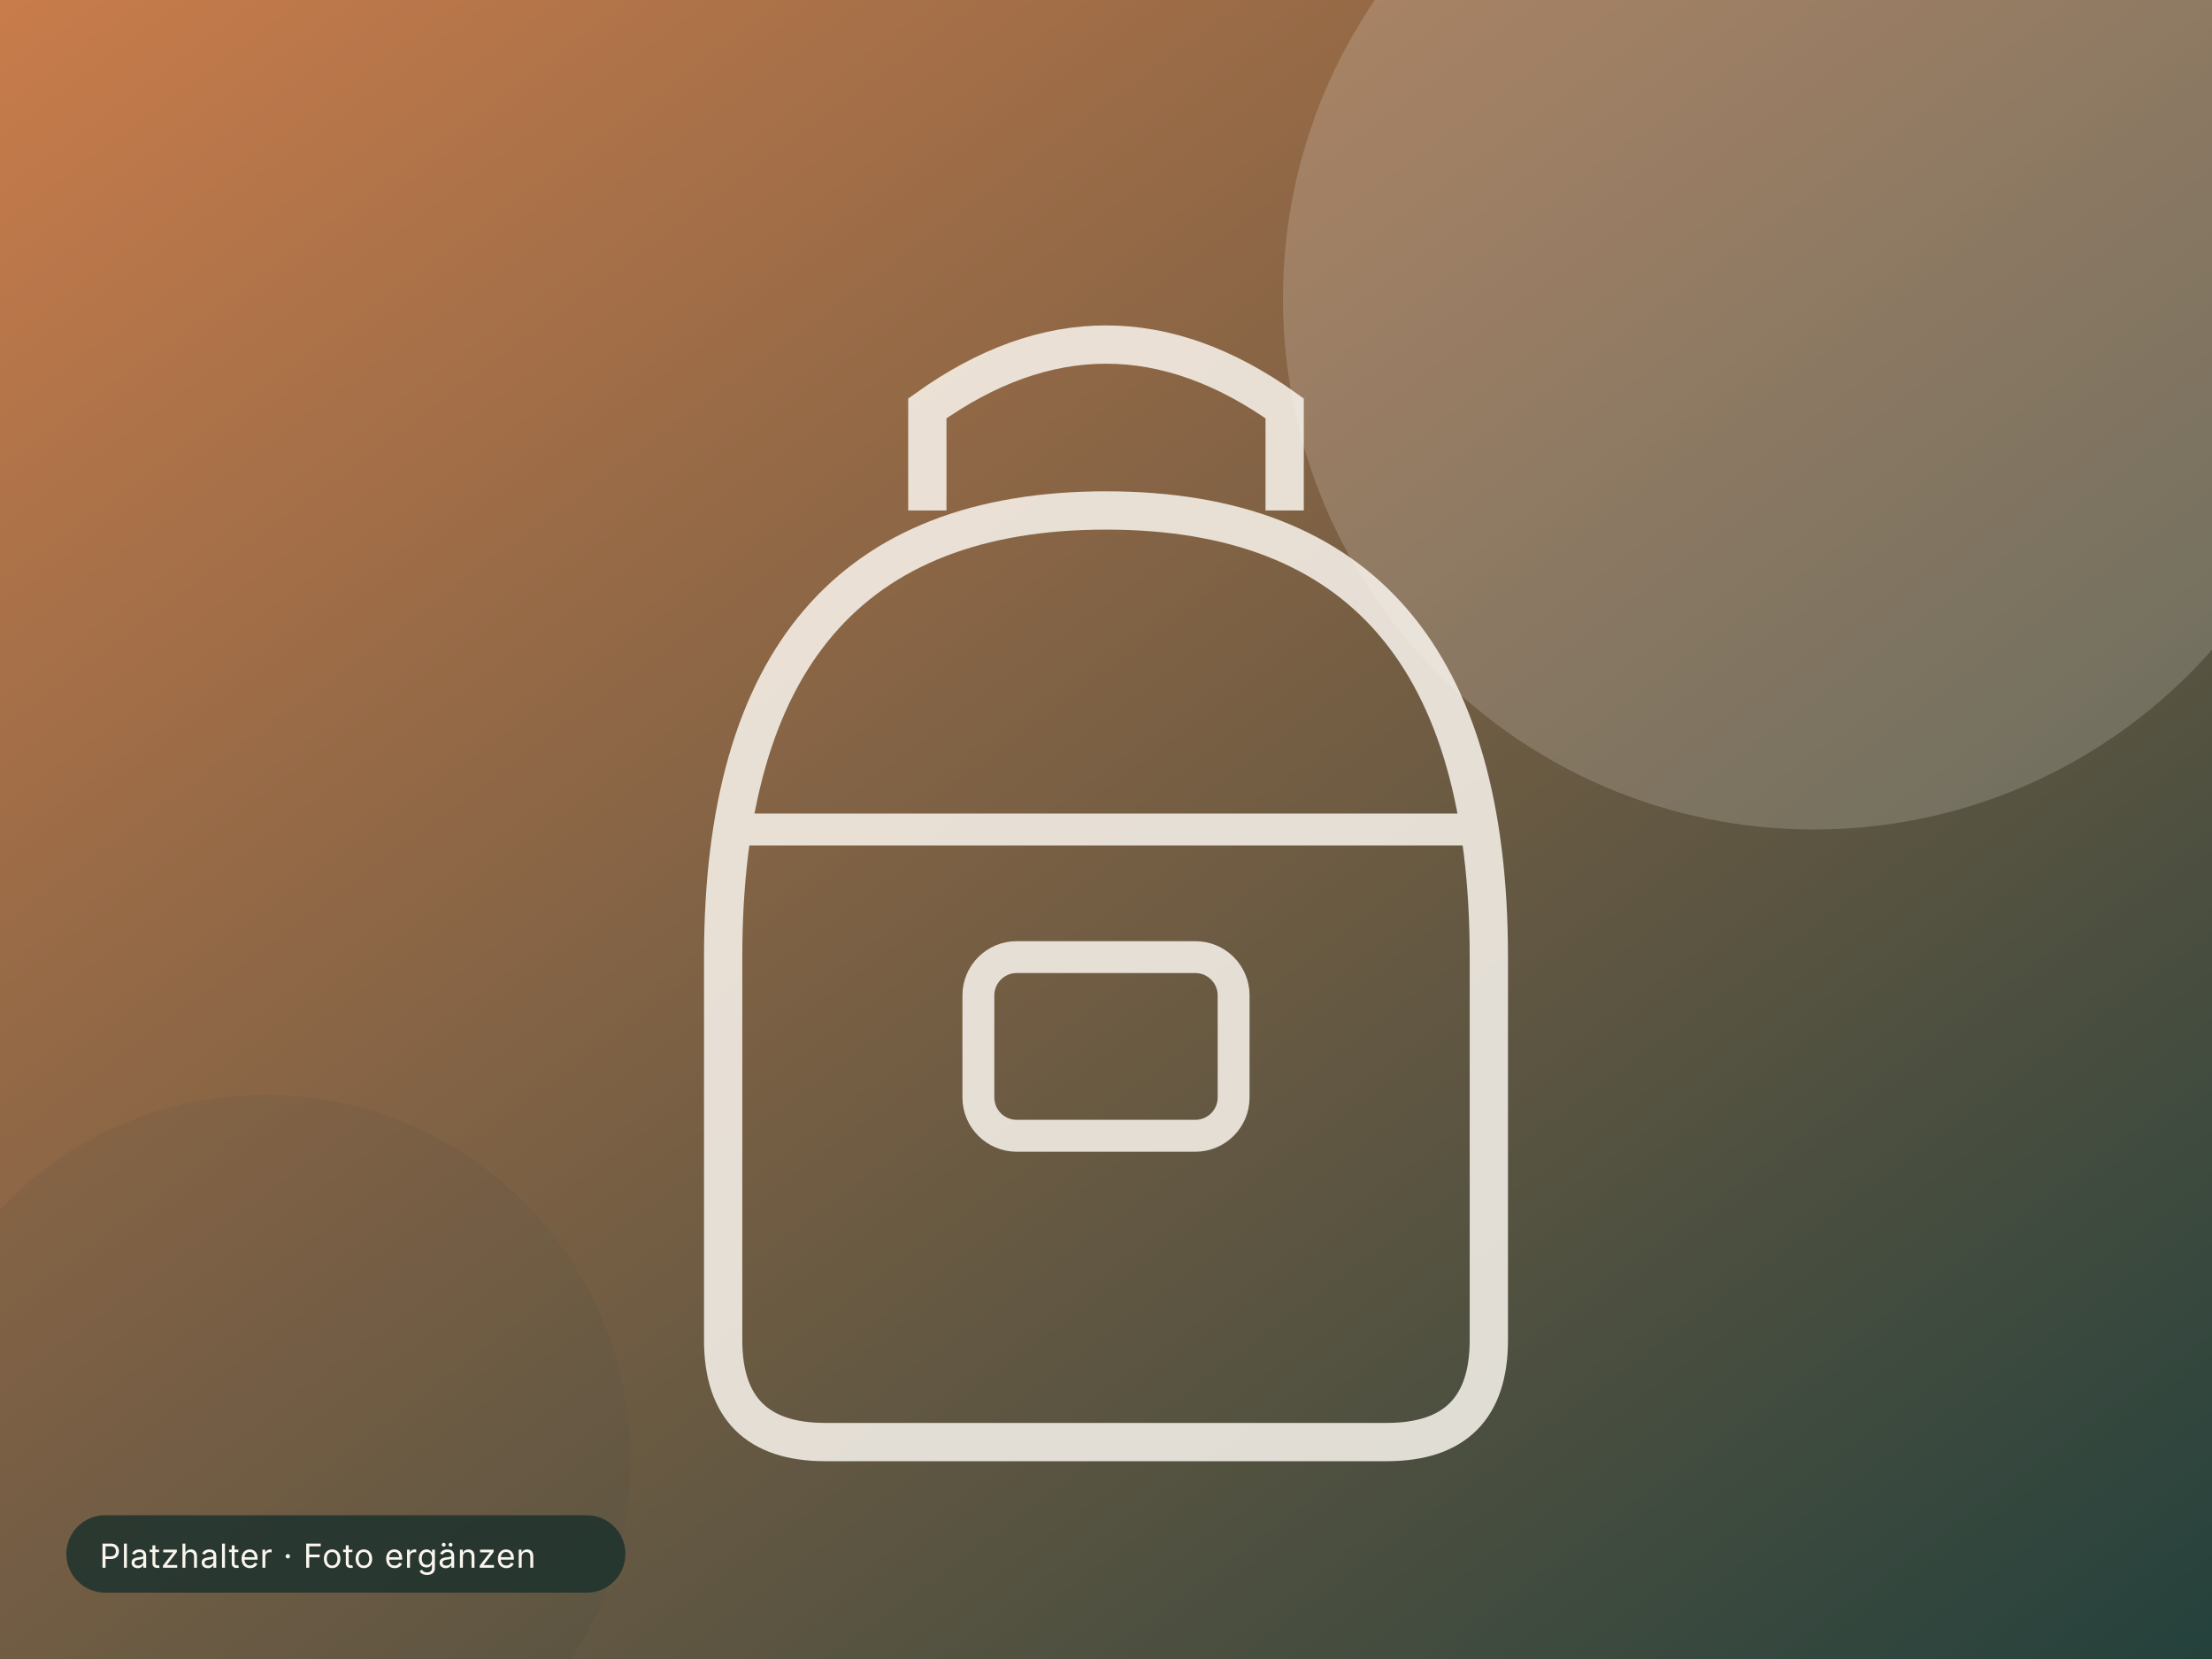
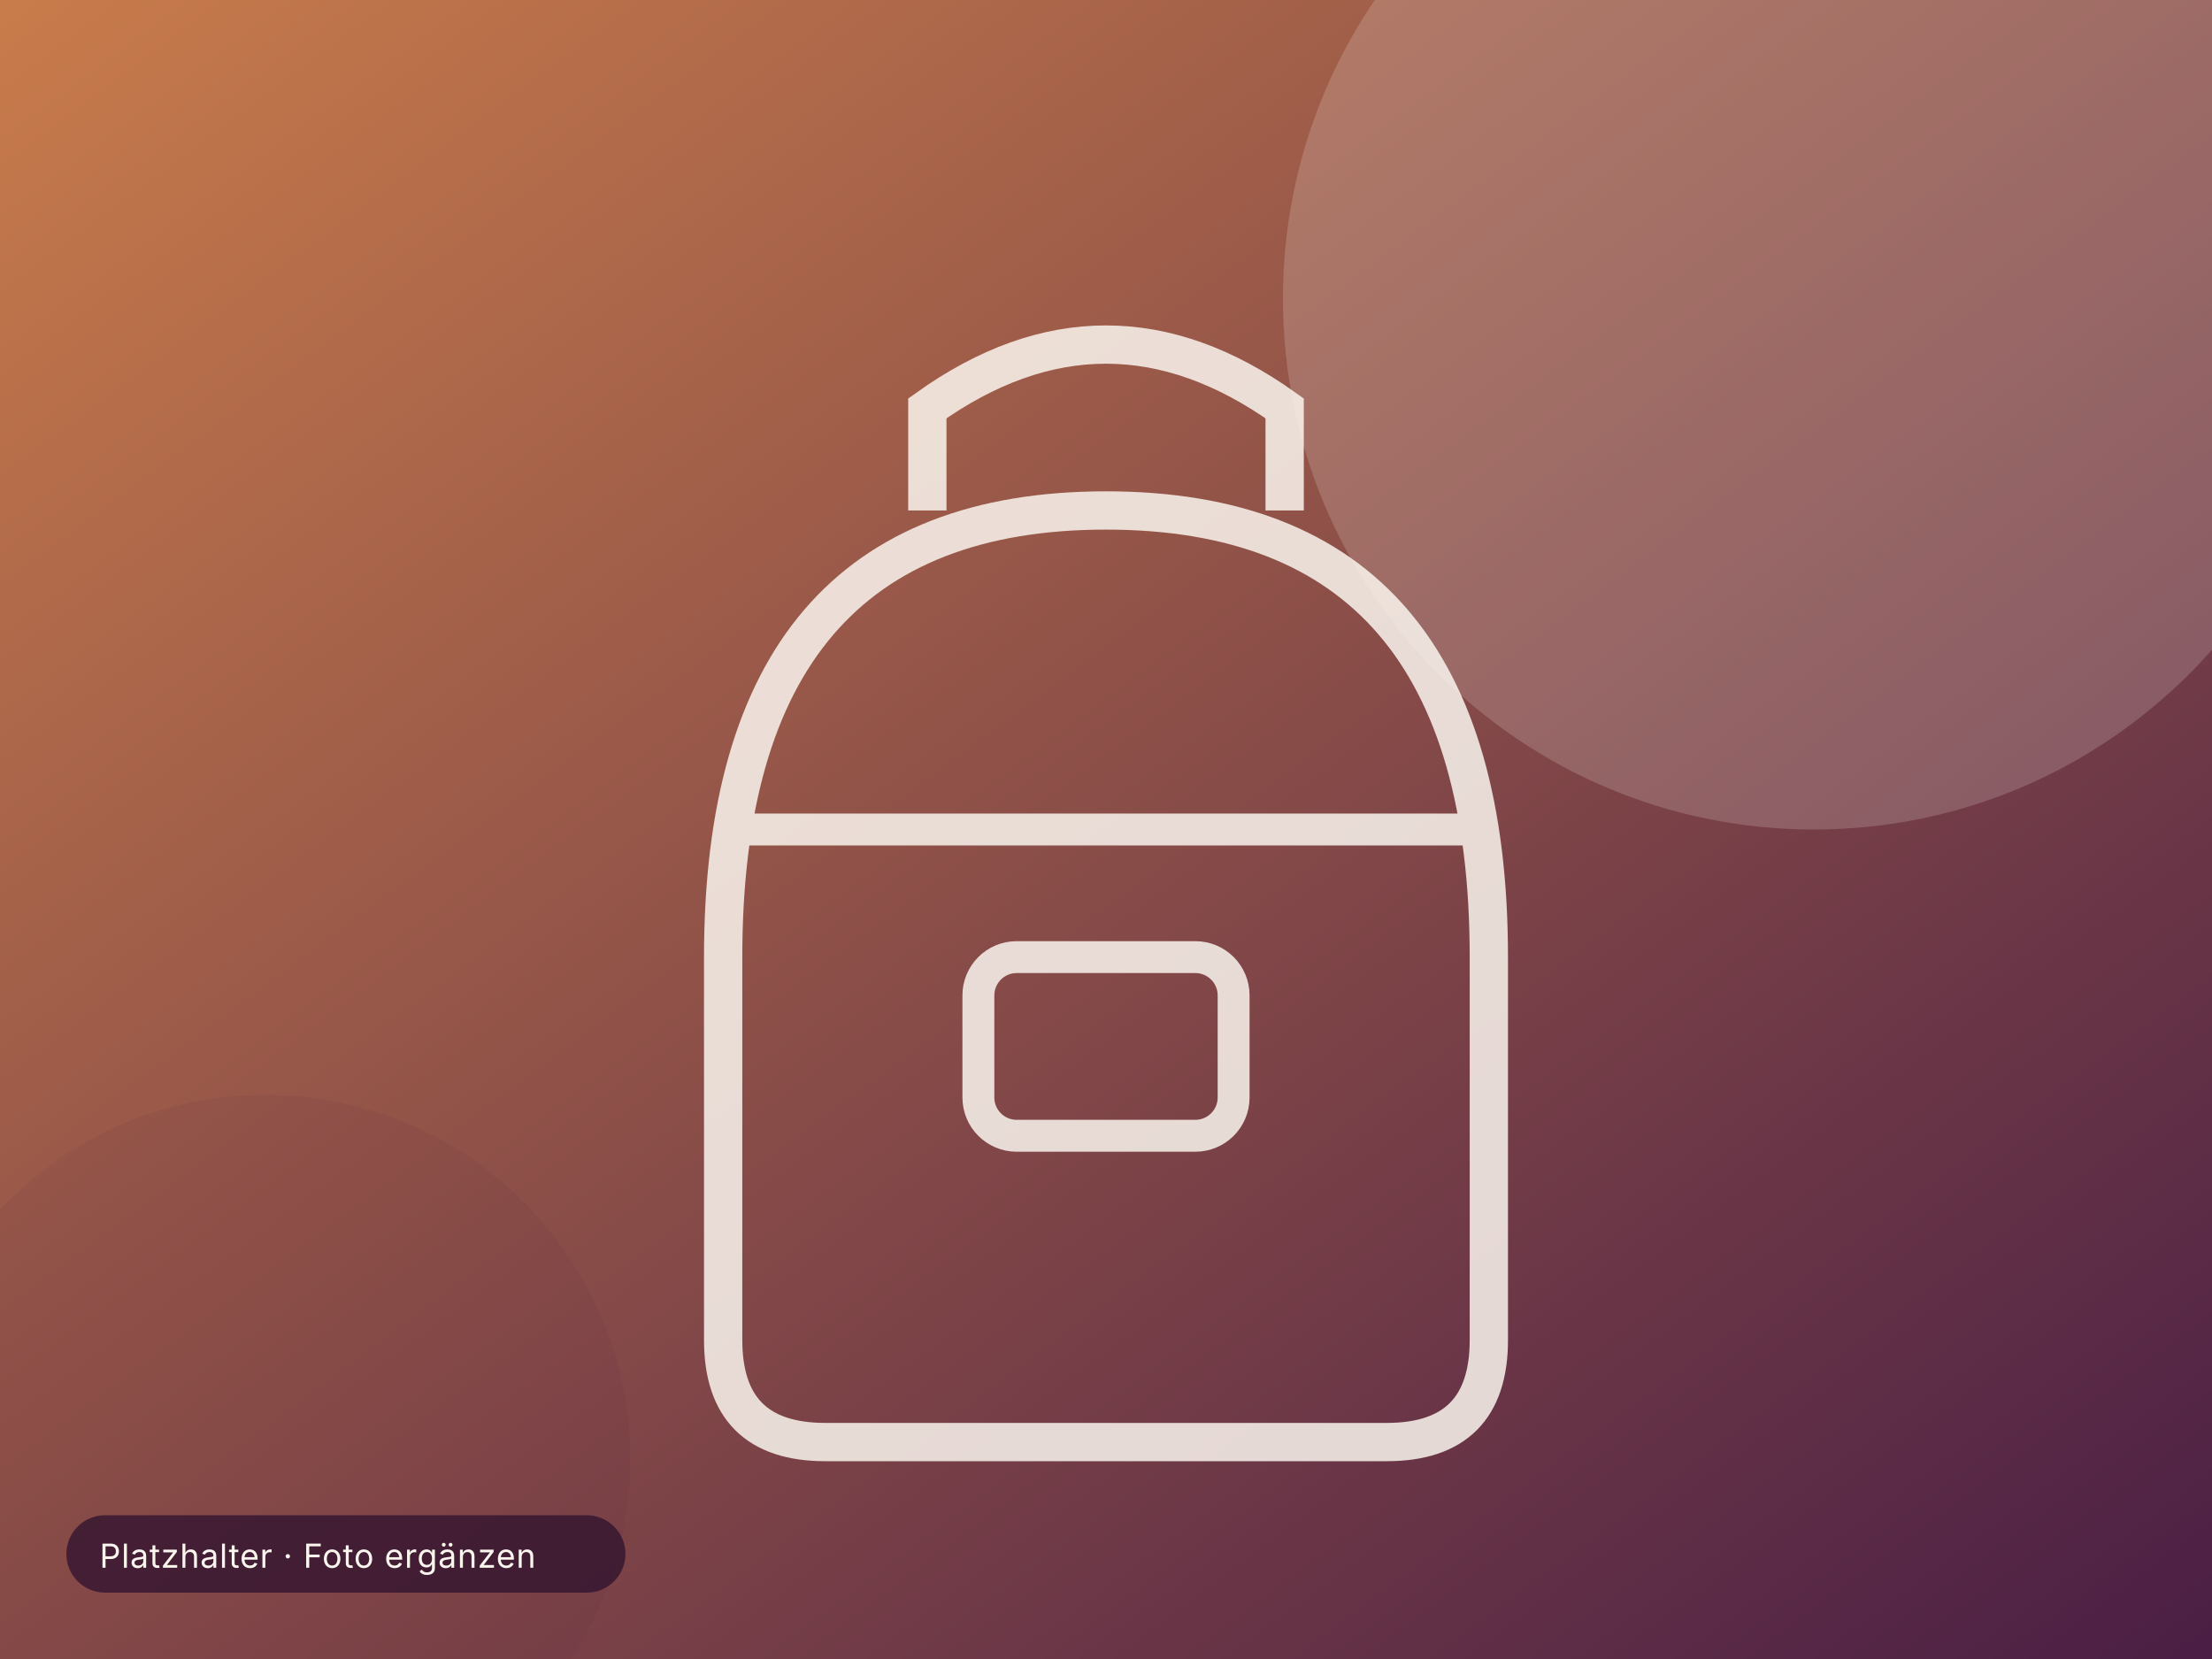
<svg xmlns="http://www.w3.org/2000/svg" width="800" height="600" viewBox="0 0 800 600" role="img" aria-label="Platzhalter · Foto ergänzen">
  <defs>
    <linearGradient id="g-teaser-hausaufgaben" x1="0" y1="0" x2="1" y2="1">
      <stop offset="0%" stop-color="#c97c4b" />
-       <stop offset="100%" stop-color="#24413c" />
+       <stop offset="100%" stop-color="#4a1e45" />
    </linearGradient>
  </defs>
  <rect width="800" height="600" fill="url(#g-teaser-hausaufgaben)" />
  <circle cx="656" cy="108" r="192" fill="#faf6ee" opacity="0.18" />
-   <circle cx="96" cy="528" r="132" fill="#24413c" opacity="0.08" />
+   <circle cx="96" cy="528" r="132" fill="#4a1e45" opacity="0.08" />
  <g transform="translate(400, 300)" color="#faf6ee" opacity="0.85">
    <g transform="scale(4.615385)">
      <path d="M-30,10 q0,-35 30,-35 q30,0 30,35 v30 q0,8 -8,8 h-44 q-8,0 -8,-8 z" fill="none" stroke="currentColor" stroke-width="3" />
      <path d="M-14,-25 v-8 q14,-10 28,0 v8" fill="none" stroke="currentColor" stroke-width="3" />
      <path d="M-30,0 h60" stroke="currentColor" stroke-width="2.5" />
      <rect x="-10" y="10" width="20" height="14" rx="3" fill="none" stroke="currentColor" stroke-width="2.5" />
    </g>
  </g>
  <g transform="translate(24, 576)">
-     <rect x="0" y="-28" width="202.2" height="28" rx="14" fill="#1a302c" opacity="0.82" />
+     <rect x="0" y="-28" width="202.2" height="28" rx="14" fill="#341530" opacity="0.82" />
    <text x="12" y="-9" font-family="Inter, sans-serif" font-size="12" fill="#faf6ee" letter-spacing="0.02em">Platzhalter · Foto ergänzen</text>
  </g>
</svg>
